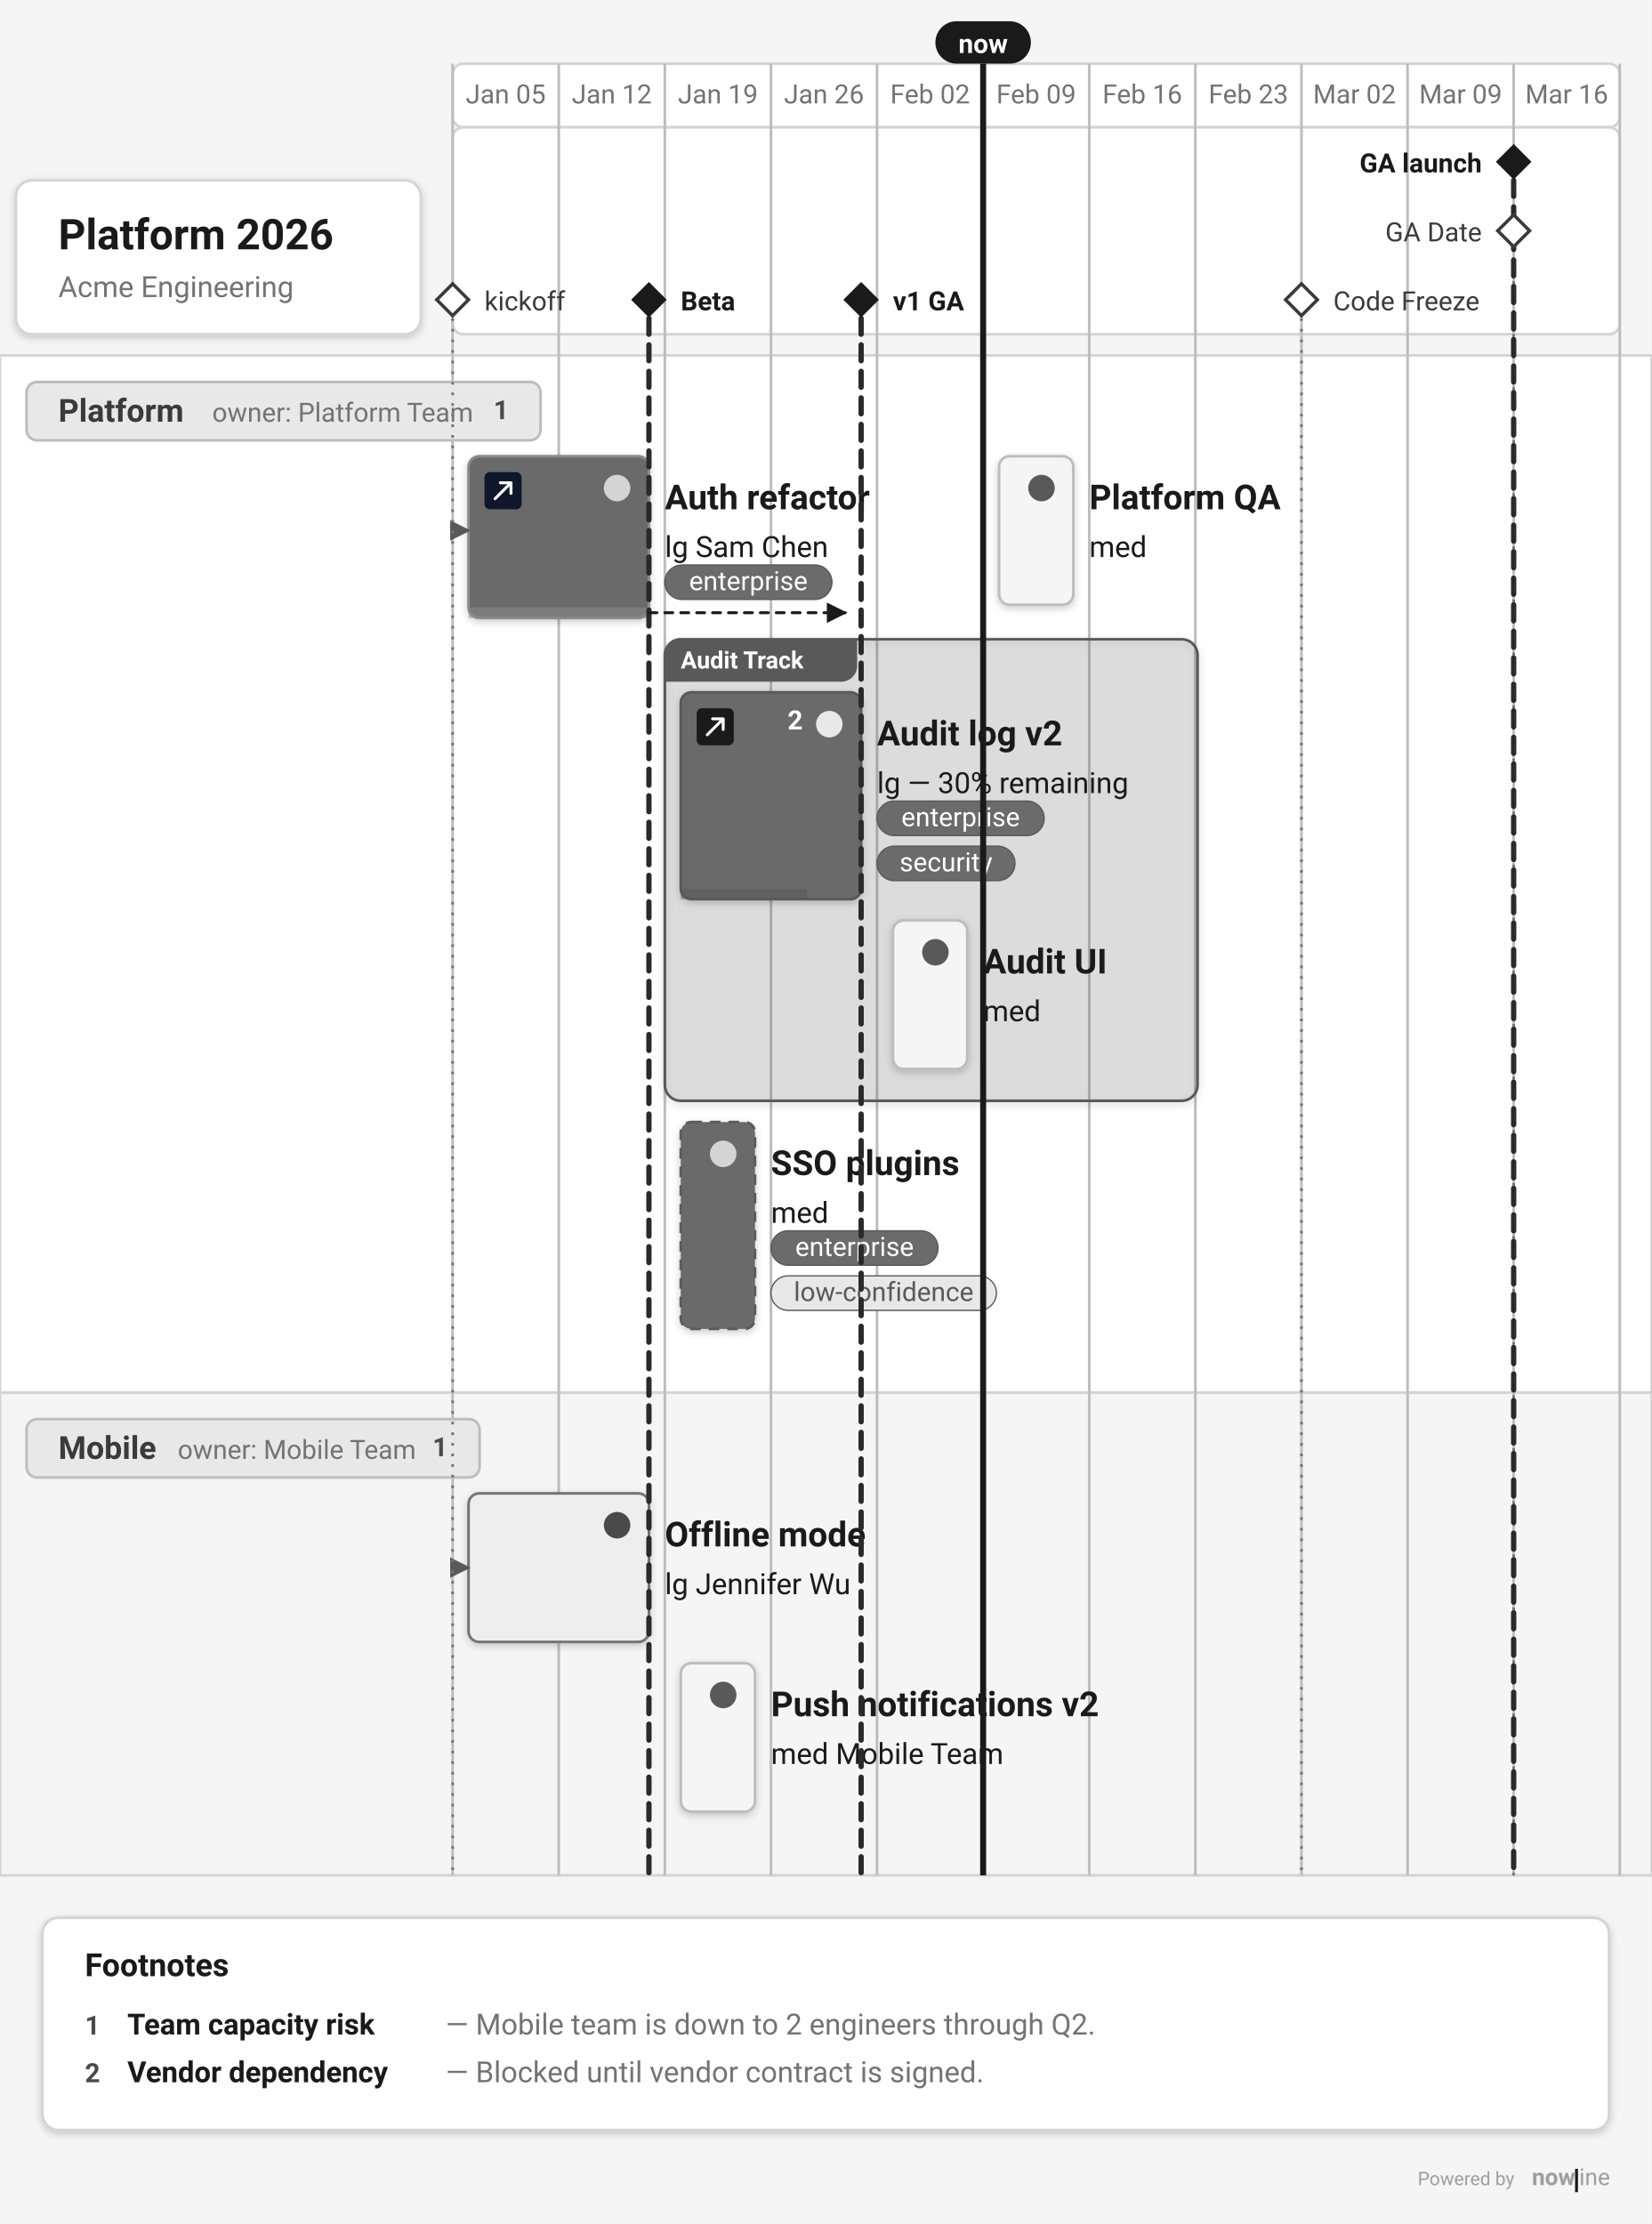
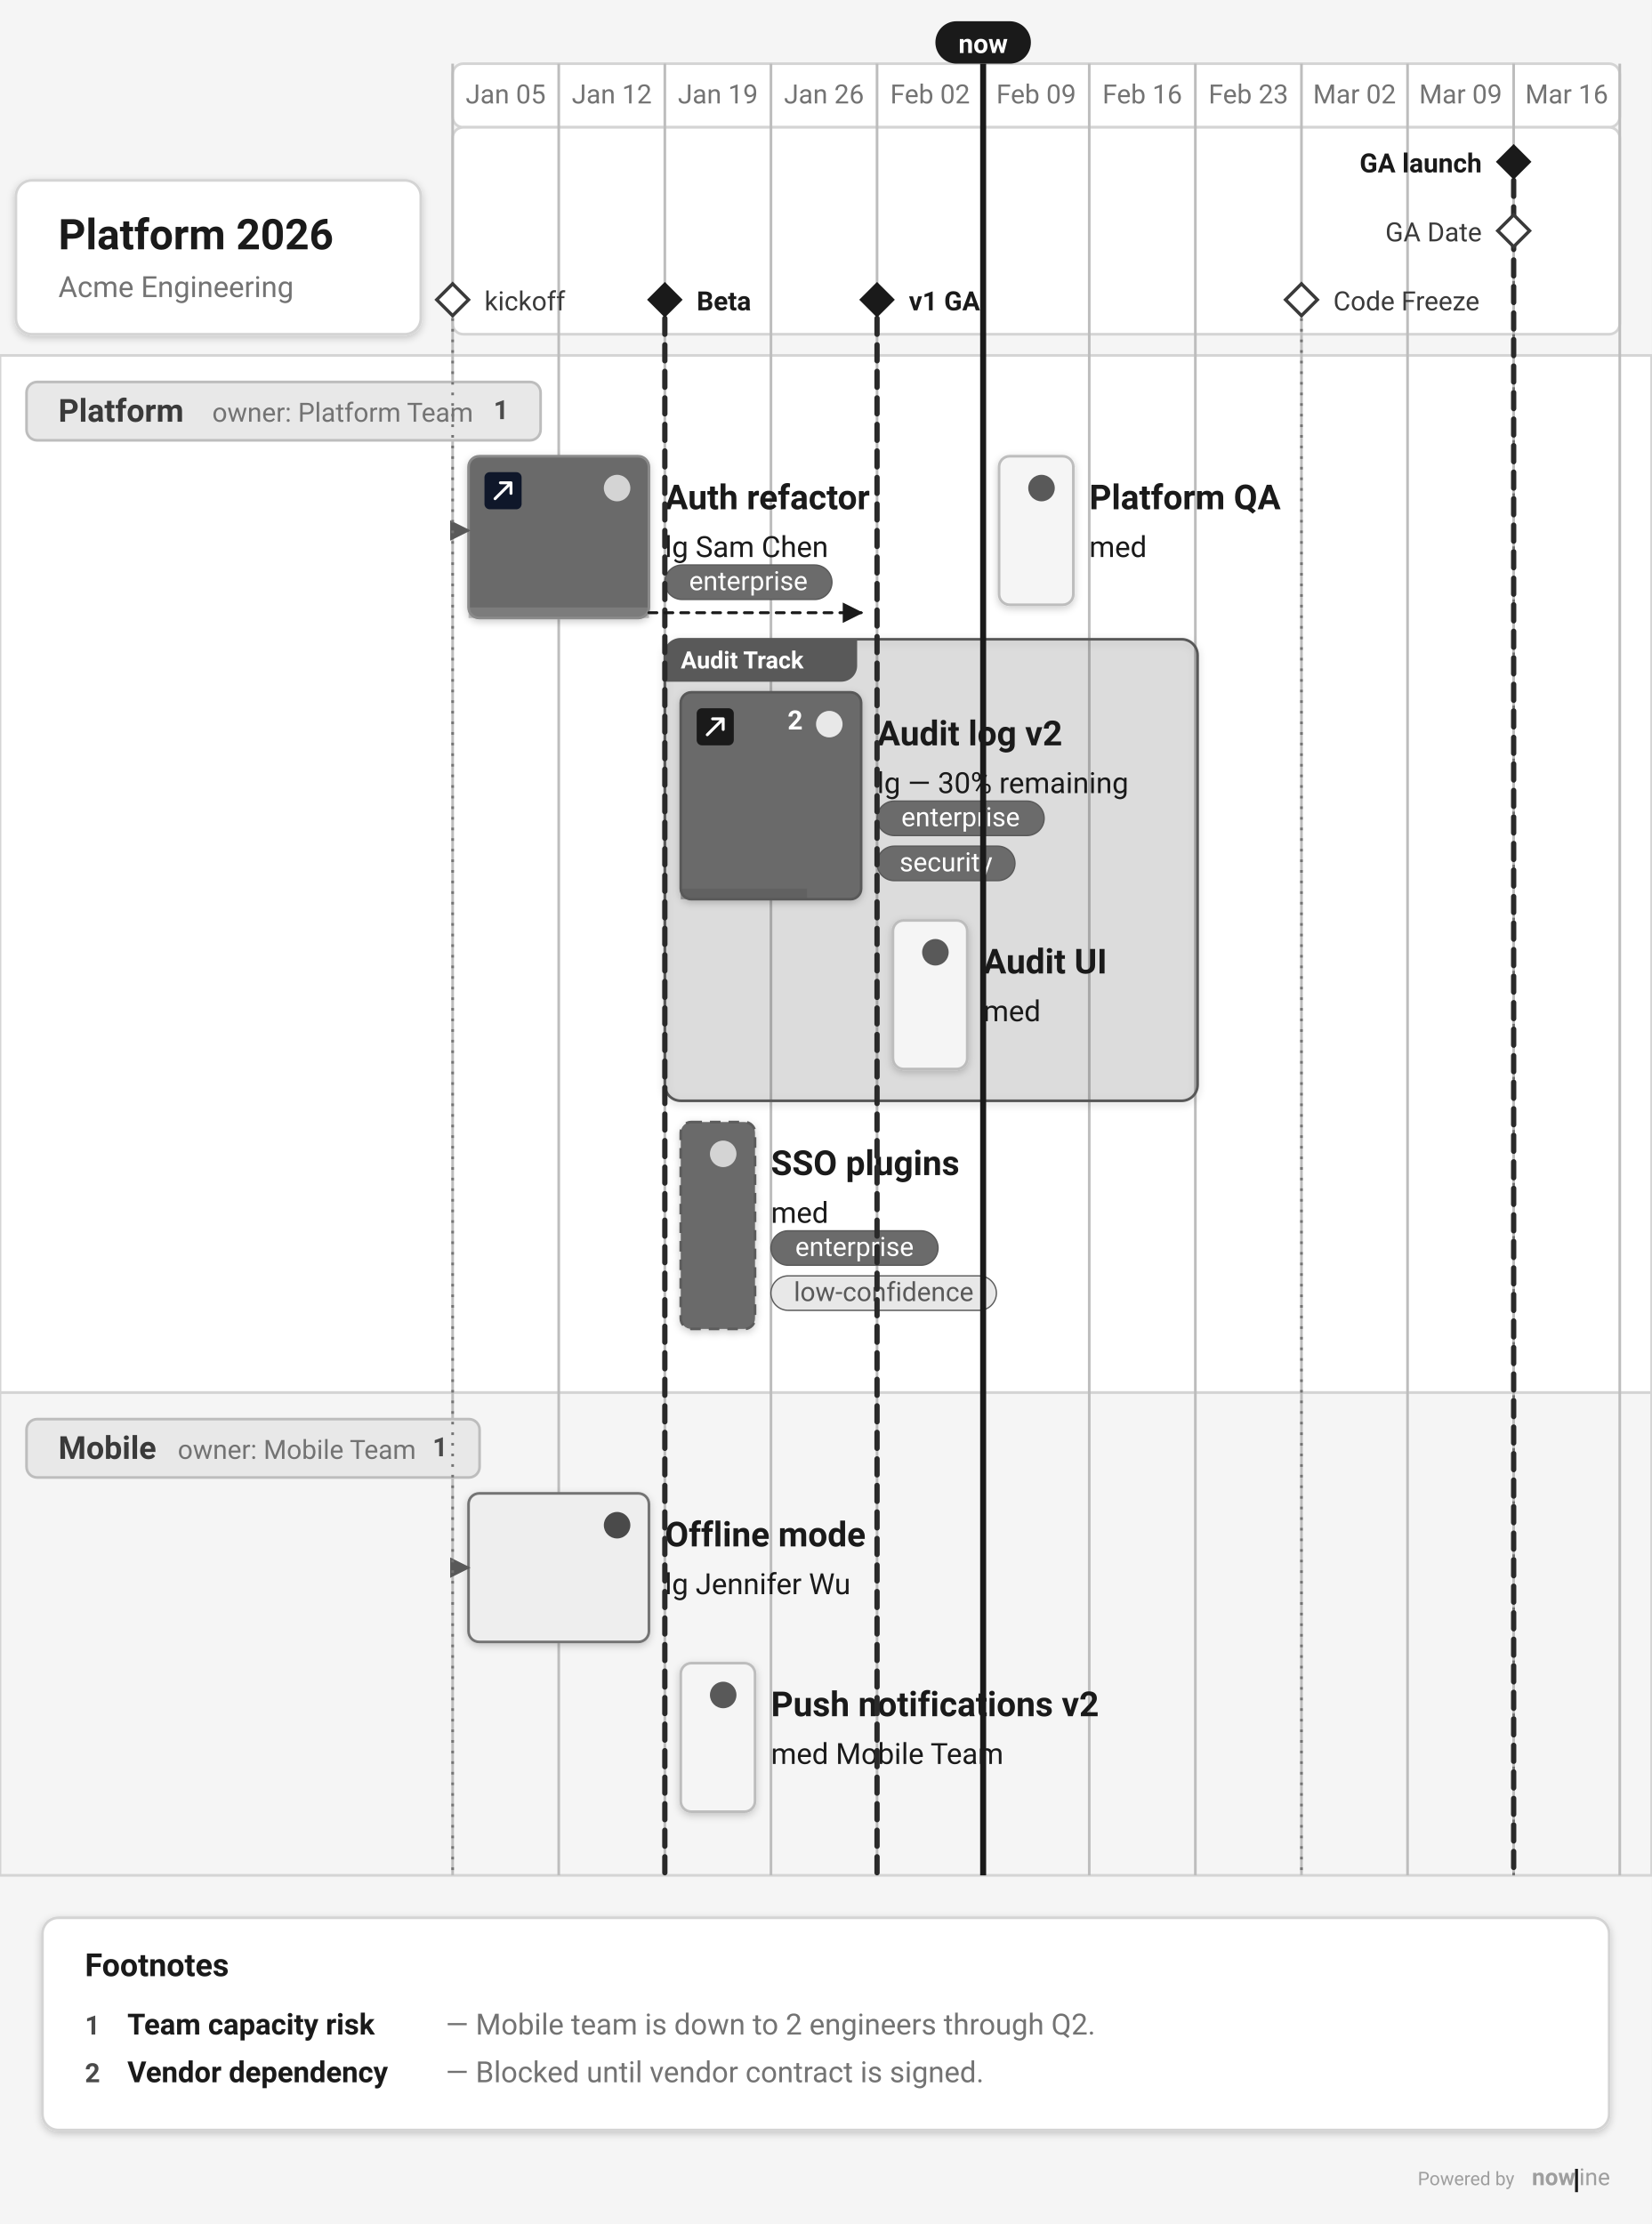
<svg xmlns="http://www.w3.org/2000/svg" data-generator="nowline" data-theme="grayscale" height="838.44" viewBox="0 0 622.64 838.44" width="622.64">
  <defs>
    <filter height="200%" id="nl-0-root-shadow-subtle" width="200%" x="-50%" y="-50%">
      <feGaussianBlur in="SourceAlpha" stdDeviation="1.5" />
      <feOffset dx="0" dy="1" result="offsetblur" />
      <feComponentTransfer>
        <feFuncA type="linear" slope="0.2" />
      </feComponentTransfer>
      <feMerge>
        <feMergeNode />
        <feMergeNode in="SourceGraphic" />
      </feMerge>
    </filter>
    <filter height="200%" id="nl-0-root-shadow-soft" width="200%" x="-50%" y="-50%">
      <feGaussianBlur in="SourceAlpha" stdDeviation="5" />
      <feOffset dx="0" dy="3" result="offsetblur" />
      <feComponentTransfer>
        <feFuncA type="linear" slope="0.3" />
      </feComponentTransfer>
      <feMerge>
        <feMergeNode />
        <feMergeNode in="SourceGraphic" />
      </feMerge>
    </filter>
    <filter height="200%" id="nl-0-root-shadow-hard" width="200%" x="-50%" y="-50%">
      <feGaussianBlur in="SourceAlpha" stdDeviation="0" />
      <feOffset dx="2" dy="2" result="offsetblur" />
      <feComponentTransfer>
        <feFuncA type="linear" slope="0.45" />
      </feComponentTransfer>
      <feMerge>
        <feMergeNode />
        <feMergeNode in="SourceGraphic" />
      </feMerge>
    </filter>
    <marker id="nl-0-root-arrow" viewBox="0 0 10 10" refX="9" refY="5" markerWidth="7" markerHeight="7" orient="auto">
      <path d="M 0 0 L 10 5 L 0 10 z" fill="#595959" />
    </marker>
    <marker id="nl-0-root-arrow-light" viewBox="0 0 10 10" refX="9" refY="5" markerWidth="7" markerHeight="7" orient="auto">
      <path d="M 0 0 L 10 5 L 0 10 z" fill="#9e9e9e" />
    </marker>
    <marker id="nl-0-root-arrow-dark" viewBox="0 0 10 10" refX="9" refY="5" markerWidth="7" markerHeight="7" orient="auto">
      <path d="M 0 0 L 10 5 L 0 10 z" fill="#1a1a1a" />
    </marker>
  </defs>
  <rect fill="#f5f5f5" height="838.44" width="622.64" x="0" y="0" />
  <g data-layer="timeline">
    <rect fill="#ffffff" height="24" rx="4" ry="4" stroke="#d4d4d4" stroke-width="1" width="440" x="170.64" y="24" />
    <rect fill="#ffffff" height="78" rx="4" ry="4" stroke="#d4d4d4" stroke-width="1" width="440" x="170.64" y="48" />
    <text fill="#737373" font-family="system-ui, -apple-system, &quot;Segoe UI&quot;, Roboto, sans-serif" font-size="10" text-anchor="middle" x="190.64" y="39">Jan 05</text>
    <text fill="#737373" font-family="system-ui, -apple-system, &quot;Segoe UI&quot;, Roboto, sans-serif" font-size="10" text-anchor="middle" x="230.64" y="39">Jan 12</text>
    <text fill="#737373" font-family="system-ui, -apple-system, &quot;Segoe UI&quot;, Roboto, sans-serif" font-size="10" text-anchor="middle" x="270.64" y="39">Jan 19</text>
    <text fill="#737373" font-family="system-ui, -apple-system, &quot;Segoe UI&quot;, Roboto, sans-serif" font-size="10" text-anchor="middle" x="310.64" y="39">Jan 26</text>
    <text fill="#737373" font-family="system-ui, -apple-system, &quot;Segoe UI&quot;, Roboto, sans-serif" font-size="10" text-anchor="middle" x="350.64" y="39">Feb 02</text>
    <text fill="#737373" font-family="system-ui, -apple-system, &quot;Segoe UI&quot;, Roboto, sans-serif" font-size="10" text-anchor="middle" x="390.64" y="39">Feb 09</text>
    <text fill="#737373" font-family="system-ui, -apple-system, &quot;Segoe UI&quot;, Roboto, sans-serif" font-size="10" text-anchor="middle" x="430.64" y="39">Feb 16</text>
    <text fill="#737373" font-family="system-ui, -apple-system, &quot;Segoe UI&quot;, Roboto, sans-serif" font-size="10" text-anchor="middle" x="470.64" y="39">Feb 23</text>
    <text fill="#737373" font-family="system-ui, -apple-system, &quot;Segoe UI&quot;, Roboto, sans-serif" font-size="10" text-anchor="middle" x="510.64" y="39">Mar 02</text>
    <text fill="#737373" font-family="system-ui, -apple-system, &quot;Segoe UI&quot;, Roboto, sans-serif" font-size="10" text-anchor="middle" x="550.64" y="39">Mar 09</text>
    <text fill="#737373" font-family="system-ui, -apple-system, &quot;Segoe UI&quot;, Roboto, sans-serif" font-size="10" text-anchor="middle" x="590.64" y="39">Mar 16</text>
  </g>
  <g data-id="platform" data-layer="swimlane-bg">
    <rect fill="#ffffff" height="391" stroke="#d4d4d4" stroke-width="1" width="622.64" x="0" y="134" />
  </g>
  <g data-id="mobile" data-layer="swimlane-bg">
    <rect fill="#f5f5f5" height="182" stroke="#d4d4d4" stroke-width="1" width="622.64" x="0" y="525" />
  </g>
  <g data-layer="grid">
    <line stroke="#bdbdbd" stroke-width="1" x1="170.64" x2="170.64" y1="24" y2="707" />
    <line stroke="#bdbdbd" stroke-width="1" x1="210.64" x2="210.64" y1="24" y2="707" />
    <line stroke="#bdbdbd" stroke-width="1" x1="250.64" x2="250.64" y1="24" y2="707" />
    <line stroke="#bdbdbd" stroke-width="1" x1="290.64" x2="290.64" y1="24" y2="707" />
    <line stroke="#bdbdbd" stroke-width="1" x1="330.64" x2="330.64" y1="24" y2="707" />
    <line stroke="#bdbdbd" stroke-width="1" x1="370.64" x2="370.64" y1="24" y2="707" />
    <line stroke="#bdbdbd" stroke-width="1" x1="410.64" x2="410.64" y1="24" y2="707" />
    <line stroke="#bdbdbd" stroke-width="1" x1="450.64" x2="450.64" y1="24" y2="707" />
    <line stroke="#bdbdbd" stroke-width="1" x1="490.64" x2="490.64" y1="24" y2="707" />
    <line stroke="#bdbdbd" stroke-width="1" x1="530.64" x2="530.64" y1="24" y2="707" />
    <line stroke="#bdbdbd" stroke-width="1" x1="570.64" x2="570.64" y1="24" y2="707" />
    <line stroke="#bdbdbd" stroke-width="1" x1="610.64" x2="610.64" y1="24" y2="707" />
  </g>
  <g data-id="platform" data-layer="swimlane">
    <rect fill="#e8e8e8" height="22" rx="4" ry="4" stroke="#bdbdbd" stroke-width="1" width="193.8" x="10" y="144" />
    <text fill="#3a3a3a" font-family="system-ui, -apple-system, &quot;Segoe UI&quot;, Roboto, sans-serif" font-size="12" font-weight="600" x="22" y="159">Platform</text>
    <text fill="#737373" font-family="system-ui, -apple-system, &quot;Segoe UI&quot;, Roboto, sans-serif" font-size="10" x="80" y="159">owner: Platform Team</text>
    <text fill="#4a4a4a" font-family="system-ui, -apple-system, &quot;Segoe UI&quot;, Roboto, sans-serif" font-size="10" font-weight="700" text-anchor="end" x="191.8" y="158">1</text>
    <g data-id="auth-refactor" data-layer="item">
      <rect fill="#6b6b6b" filter="url(#nl-0-root-shadow-subtle)" height="61" rx="4" ry="4" stroke="#8a8a8a" stroke-width="1" width="68" x="176.64" y="172" />
      <rect fill="#8a8a8a" height="4" opacity="0.55" width="68" x="176.64" y="229" />
      <circle cx="232.64" cy="184" fill="#d4d4d4" r="5" />
      <text fill="#1a1a1a" font-family="system-ui, -apple-system, &quot;Segoe UI&quot;, Roboto, sans-serif" font-size="13" font-weight="600" x="250.64" y="192">Auth refactor</text>
      <text fill="#1a1a1a" font-family="system-ui, -apple-system, &quot;Segoe UI&quot;, Roboto, sans-serif" font-size="11" x="250.64" y="210">lg Sam Chen</text>
      <a href="https://github.com/acme/auth/issues/123" rel="noopener" target="_blank">
        <rect fill="#0f172a" height="14" rx="2" ry="2" width="14" x="182.64" y="178" />
        <path d="M186.64 188 L192.64 182 M188.64 182 H192.64 V186" fill="none" stroke="#ffffff" stroke-linecap="round" stroke-linejoin="round" stroke-width="1.1" />
      </a>
      <rect fill="#6b6b6b" height="13" rx="6.5" ry="6.5" stroke="#595959" stroke-width="0.5" width="63" x="250.64" y="213" />
      <text fill="#ffffff" font-family="system-ui, -apple-system, &quot;Segoe UI&quot;, Roboto, sans-serif" font-size="10" font-style="normal" font-weight="400" text-anchor="middle" x="282.14" y="222.5">enterprise</text>
    </g>
    <g data-layer="parallel">
      <g data-id="audit-track" data-layer="group">
        <rect fill="#5c5c5c" fill-opacity="0.18" filter="url(#nl-0-root-shadow-subtle)" height="174" rx="6" ry="6" stroke="#595959" stroke-width="1" width="200.84" x="250.64" y="241" />
        <path d="M256.64 241H323.14V251A6 6 0 0 1 317.14 257H250.64V247A6 6 0 0 1 256.64 241Z" fill="#595959" />
        <text fill="#ffffff" font-family="system-ui, -apple-system, &quot;Segoe UI&quot;, Roboto, sans-serif" font-size="9" font-weight="600" x="256.64" y="252">Audit Track</text>
        <g data-id="audit-log" data-layer="item">
          <rect fill="#6b6b6b" filter="url(#nl-0-root-shadow-subtle)" height="78" rx="4" ry="4" stroke="#595959" stroke-width="1" width="68" x="256.64" y="261" />
          <rect fill="#595959" height="4" opacity="0.55" width="47.6" x="256.64" y="335" />
          <circle cx="312.64" cy="273" fill="#e8e8e8" r="5" />
          <text fill="#1a1a1a" font-family="system-ui, -apple-system, &quot;Segoe UI&quot;, Roboto, sans-serif" font-size="13" font-weight="600" x="330.64" y="281">Audit log v2</text>
          <text fill="#1a1a1a" font-family="system-ui, -apple-system, &quot;Segoe UI&quot;, Roboto, sans-serif" font-size="11" x="330.64" y="299">lg — 30% remaining</text>
          <text fill="#ffffff" font-family="system-ui, -apple-system, &quot;Segoe UI&quot;, Roboto, sans-serif" font-size="10" font-weight="700" text-anchor="end" x="302.64" y="275">2</text>
          <a href="https://wiki.acme.com/audit" rel="noopener" target="_blank">
            <rect fill="#1a1a1a" height="14" rx="2" ry="2" width="14" x="262.64" y="267" />
            <path d="M266.64 277 L272.64 271 M268.64 271 H272.64 V275" fill="none" stroke="#ffffff" stroke-linecap="round" stroke-linejoin="round" stroke-width="1.1" />
          </a>
          <rect fill="#6b6b6b" height="13" rx="6.5" ry="6.5" stroke="#595959" stroke-width="0.5" width="63" x="330.64" y="302" />
          <text fill="#ffffff" font-family="system-ui, -apple-system, &quot;Segoe UI&quot;, Roboto, sans-serif" font-size="10" font-style="normal" font-weight="400" text-anchor="middle" x="362.14" y="311.5">enterprise</text>
          <rect fill="#6b6b6b" height="13" rx="6.5" ry="6.5" stroke="#595959" stroke-width="0.5" width="52" x="330.64" y="319" />
          <text fill="#ffffff" font-family="system-ui, -apple-system, &quot;Segoe UI&quot;, Roboto, sans-serif" font-size="10" font-style="normal" font-weight="400" text-anchor="middle" x="356.64" y="328.5">security</text>
        </g>
        <g data-id="audit-ui" data-layer="item">
          <rect fill="#f5f5f5" filter="url(#nl-0-root-shadow-subtle)" height="56" rx="4" ry="4" stroke="#bdbdbd" stroke-width="1" width="28" x="336.64" y="347" />
          <circle cx="352.64" cy="359" fill="#595959" r="5" />
          <text fill="#1a1a1a" font-family="system-ui, -apple-system, &quot;Segoe UI&quot;, Roboto, sans-serif" font-size="13" font-weight="600" x="370.64" y="367">Audit UI</text>
          <text fill="#1a1a1a" font-family="system-ui, -apple-system, &quot;Segoe UI&quot;, Roboto, sans-serif" font-size="11" x="370.64" y="385">med</text>
        </g>
      </g>
      <g data-id="sso" data-layer="item">
        <rect fill="#6b6b6b" filter="url(#nl-0-root-shadow-subtle)" height="78" rx="4" ry="4" stroke="#5c5c5c" stroke-dasharray="4 3" stroke-width="1" width="28" x="256.64" y="423" />
        <circle cx="272.64" cy="435" fill="#d4d4d4" r="5" />
        <text fill="#1a1a1a" font-family="system-ui, -apple-system, &quot;Segoe UI&quot;, Roboto, sans-serif" font-size="13" font-weight="600" x="290.64" y="443">SSO plugins</text>
        <text fill="#1a1a1a" font-family="system-ui, -apple-system, &quot;Segoe UI&quot;, Roboto, sans-serif" font-size="11" x="290.64" y="461">med</text>
        <rect fill="#6b6b6b" height="13" rx="6.5" ry="6.5" stroke="#595959" stroke-width="0.5" width="63" x="290.64" y="464" />
        <text fill="#ffffff" font-family="system-ui, -apple-system, &quot;Segoe UI&quot;, Roboto, sans-serif" font-size="10" font-style="normal" font-weight="400" text-anchor="middle" x="322.14" y="473.5">enterprise</text>
        <rect fill="#e8e8e8" height="13" rx="6.5" ry="6.5" stroke="#5c5c5c" stroke-width="0.5" width="85" x="290.64" y="481" />
        <text fill="#595959" font-family="system-ui, -apple-system, &quot;Segoe UI&quot;, Roboto, sans-serif" font-size="10" font-style="normal" font-weight="400" text-anchor="middle" x="333.14" y="490.5">low-confidence</text>
      </g>
    </g>
    <g data-id="platform-qa" data-layer="item">
      <rect fill="#f5f5f5" filter="url(#nl-0-root-shadow-subtle)" height="56" rx="4" ry="4" stroke="#bdbdbd" stroke-width="1" width="28" x="376.64" y="172" />
      <circle cx="392.64" cy="184" fill="#595959" r="5" />
      <text fill="#1a1a1a" font-family="system-ui, -apple-system, &quot;Segoe UI&quot;, Roboto, sans-serif" font-size="13" font-weight="600" x="410.64" y="192">Platform QA</text>
      <text fill="#1a1a1a" font-family="system-ui, -apple-system, &quot;Segoe UI&quot;, Roboto, sans-serif" font-size="11" x="410.64" y="210">med</text>
    </g>
  </g>
  <g data-id="mobile" data-layer="swimlane">
    <rect fill="#e8e8e8" height="22" rx="4" ry="4" stroke="#bdbdbd" stroke-width="1" width="170.8" x="10" y="535" />
    <text fill="#3a3a3a" font-family="system-ui, -apple-system, &quot;Segoe UI&quot;, Roboto, sans-serif" font-size="12" font-weight="600" x="22" y="550">Mobile</text>
    <text fill="#737373" font-family="system-ui, -apple-system, &quot;Segoe UI&quot;, Roboto, sans-serif" font-size="10" x="67" y="550">owner: Mobile Team</text>
    <text fill="#4a4a4a" font-family="system-ui, -apple-system, &quot;Segoe UI&quot;, Roboto, sans-serif" font-size="10" font-weight="700" text-anchor="end" x="168.8" y="549">1</text>
    <g data-id="offline" data-layer="item">
      <rect fill="#eeeeee" filter="url(#nl-0-root-shadow-subtle)" height="56" rx="4" ry="4" stroke="#737373" stroke-width="1" width="68" x="176.64" y="563" />
      <circle cx="232.64" cy="575" fill="#4a4a4a" r="5" />
      <text fill="#1a1a1a" font-family="system-ui, -apple-system, &quot;Segoe UI&quot;, Roboto, sans-serif" font-size="13" font-weight="600" x="250.64" y="583">Offline mode</text>
      <text fill="#1a1a1a" font-family="system-ui, -apple-system, &quot;Segoe UI&quot;, Roboto, sans-serif" font-size="11" x="250.64" y="601">lg Jennifer Wu</text>
    </g>
    <g data-id="push-v2" data-layer="item">
      <rect fill="#f5f5f5" filter="url(#nl-0-root-shadow-subtle)" height="56" rx="4" ry="4" stroke="#bdbdbd" stroke-width="1" width="28" x="256.64" y="627" />
      <circle cx="272.64" cy="639" fill="#595959" r="5" />
      <text fill="#1a1a1a" font-family="system-ui, -apple-system, &quot;Segoe UI&quot;, Roboto, sans-serif" font-size="13" font-weight="600" x="290.64" y="647">Push notifications v2</text>
      <text fill="#1a1a1a" font-family="system-ui, -apple-system, &quot;Segoe UI&quot;, Roboto, sans-serif" font-size="11" x="290.64" y="665">med Mobile Team</text>
    </g>
  </g>
  <path d="M170.64 200 L176.64 200" fill="none" marker-end="url(#nl-0-root-arrow)" stroke="#595959" stroke-linejoin="round" stroke-width="1.1" />
  <path d="M170.64 591 L176.64 591" fill="none" marker-end="url(#nl-0-root-arrow)" stroke="#595959" stroke-linejoin="round" stroke-width="1.1" />
  <line stroke="#737373" stroke-dasharray="1 3" stroke-width="1" x1="170.64" x2="170.64" y1="120" y2="707" />
  <line stroke="#737373" stroke-dasharray="1 3" stroke-width="1" x1="490.64" x2="490.64" y1="120" y2="707" />
  <line stroke="#737373" stroke-dasharray="1 3" stroke-width="1" x1="570.64" x2="570.64" y1="94" y2="707" />
-   <line stroke="#2a2a2a" stroke-dasharray="6 4" stroke-linecap="round" stroke-width="2" x1="244.64" x2="244.64" y1="120" y2="707" />
-   <line stroke="#2a2a2a" stroke-dasharray="6 4" stroke-linecap="round" stroke-width="2" x1="324.64" x2="324.64" y1="120" y2="707" />
-   <path d="M244.64 231 H318.64" fill="none" marker-end="url(#nl-0-root-arrow-dark)" stroke="#1a1a1a" stroke-dasharray="3 3" stroke-linecap="round" stroke-width="1.1" />
+   <line stroke="#2a2a2a" stroke-dasharray="6 4" stroke-linecap="round" stroke-width="2" x1="250.64" x2="250.64" y1="120" y2="707" />
+   <line stroke="#2a2a2a" stroke-dasharray="6 4" stroke-linecap="round" stroke-width="2" x1="330.64" x2="330.64" y1="120" y2="707" />
+   <path d="M244.64 231 H324.64" fill="none" marker-end="url(#nl-0-root-arrow-dark)" stroke="#1a1a1a" stroke-dasharray="3 3" stroke-linecap="round" stroke-width="1.1" />
  <line stroke="#2a2a2a" stroke-dasharray="6 4" stroke-linecap="round" stroke-width="2" x1="570.64" x2="570.64" y1="68" y2="707" />
  <g data-id="kickoff" data-layer="anchor">
    <path d="M170.64 107 L176.64 113 L170.64 119 L164.64 113 Z" fill="#ffffff" stroke="#3a3a3a" stroke-width="1.25" />
    <text fill="#3a3a3a" font-family="system-ui, -apple-system, &quot;Segoe UI&quot;, Roboto, sans-serif" font-size="10" x="182.64" y="117">kickoff</text>
  </g>
  <g data-id="code-freeze" data-layer="anchor">
    <path d="M490.64 107 L496.64 113 L490.64 119 L484.64 113 Z" fill="#ffffff" stroke="#3a3a3a" stroke-width="1.25" />
    <text fill="#3a3a3a" font-family="system-ui, -apple-system, &quot;Segoe UI&quot;, Roboto, sans-serif" font-size="10" x="502.64" y="117">Code Freeze</text>
  </g>
  <g data-id="ga-date" data-layer="anchor">
    <path d="M570.64 81 L576.64 87 L570.64 93 L564.64 87 Z" fill="#ffffff" stroke="#3a3a3a" stroke-width="1.25" />
    <text fill="#3a3a3a" font-family="system-ui, -apple-system, &quot;Segoe UI&quot;, Roboto, sans-serif" font-size="10" text-anchor="end" x="558.64" y="91">GA Date</text>
  </g>
  <g data-id="beta" data-layer="milestone">
-     <path d="M244.64 107 L250.64 113 L244.64 119 L238.64 113 Z" fill="#1a1a1a" stroke="#1a1a1a" stroke-width="1" />
-     <text fill="#1a1a1a" font-family="system-ui, -apple-system, &quot;Segoe UI&quot;, Roboto, sans-serif" font-size="10" font-weight="600" x="256.64" y="117">Beta</text>
+     <path d="M250.64 107 L256.64 113 L250.64 119 L244.64 113 Z" fill="#1a1a1a" stroke="#1a1a1a" stroke-width="1" />
+     <text fill="#1a1a1a" font-family="system-ui, -apple-system, &quot;Segoe UI&quot;, Roboto, sans-serif" font-size="10" font-weight="600" x="262.64" y="117">Beta</text>
  </g>
  <g data-id="v1-ga" data-layer="milestone">
-     <path d="M324.64 107 L330.64 113 L324.64 119 L318.64 113 Z" fill="#1a1a1a" stroke="#1a1a1a" stroke-width="1" />
-     <text fill="#1a1a1a" font-family="system-ui, -apple-system, &quot;Segoe UI&quot;, Roboto, sans-serif" font-size="10" font-weight="600" x="336.64" y="117">v1 GA</text>
+     <path d="M330.64 107 L336.64 113 L330.64 119 L324.64 113 Z" fill="#1a1a1a" stroke="#1a1a1a" stroke-width="1" />
+     <text fill="#1a1a1a" font-family="system-ui, -apple-system, &quot;Segoe UI&quot;, Roboto, sans-serif" font-size="10" font-weight="600" x="342.64" y="117">v1 GA</text>
  </g>
  <g data-id="ga-launch" data-layer="milestone">
    <path d="M570.64 55 L576.64 61 L570.64 67 L564.64 61 Z" fill="#1a1a1a" stroke="#1a1a1a" stroke-width="1" />
    <text fill="#1a1a1a" font-family="system-ui, -apple-system, &quot;Segoe UI&quot;, Roboto, sans-serif" font-size="10" font-weight="600" text-anchor="end" x="558.64" y="65">GA launch</text>
  </g>
  <g data-layer="nowline">
    <line stroke="#1a1a1a" stroke-width="2.25" x1="370.64" x2="370.64" y1="24" y2="707" />
    <rect fill="#1a1a1a" height="16" rx="8" ry="8" width="36" x="352.64" y="8" />
    <text fill="#ffffff" font-family="system-ui, -apple-system, &quot;Segoe UI&quot;, Roboto, sans-serif" font-size="10" font-weight="700" text-anchor="middle" x="370.64" y="20">now</text>
  </g>
  <g data-layer="footnotes">
    <rect fill="#ffffff" filter="url(#nl-0-root-shadow-subtle)" height="80" rx="6" ry="6" stroke="#d4d4d4" stroke-width="1" width="590.64" x="16" y="723" />
    <text fill="#1a1a1a" font-family="system-ui, -apple-system, &quot;Segoe UI&quot;, Roboto, sans-serif" font-size="12" font-weight="700" x="32" y="745">Footnotes</text>
    <text fill="#4a4a4a" font-family="system-ui, -apple-system, &quot;Segoe UI&quot;, Roboto, sans-serif" font-size="10" font-weight="700" x="32" y="767">1</text>
    <text fill="#1a1a1a" font-family="system-ui, -apple-system, &quot;Segoe UI&quot;, Roboto, sans-serif" font-size="11" font-weight="600" x="48" y="767">Team capacity risk</text>
    <text fill="#737373" font-family="system-ui, -apple-system, &quot;Segoe UI&quot;, Roboto, sans-serif" font-size="11" x="168" y="767">— Mobile team is down to 2 engineers through Q2.</text>
    <text fill="#4a4a4a" font-family="system-ui, -apple-system, &quot;Segoe UI&quot;, Roboto, sans-serif" font-size="10" font-weight="700" x="32" y="785">2</text>
    <text fill="#1a1a1a" font-family="system-ui, -apple-system, &quot;Segoe UI&quot;, Roboto, sans-serif" font-size="11" font-weight="600" x="48" y="785">Vendor dependency</text>
    <text fill="#737373" font-family="system-ui, -apple-system, &quot;Segoe UI&quot;, Roboto, sans-serif" font-size="11" x="168" y="785">— Blocked until vendor contract is signed.</text>
  </g>
  <g data-id="nl-0-root-header" data-layer="header">
    <rect fill="#ffffff" filter="url(#nl-0-root-shadow-subtle)" height="58" rx="6" ry="6" stroke="#d4d4d4" stroke-width="1" width="152.64" x="6" y="68" />
    <text fill="#1a1a1a" font-family="system-ui, -apple-system, &quot;Segoe UI&quot;, Roboto, sans-serif" font-size="16" font-weight="600" x="22" y="94">Platform 2026</text>
    <text fill="#737373" font-family="system-ui, -apple-system, &quot;Segoe UI&quot;, Roboto, sans-serif" font-size="11" x="22" y="112">Acme Engineering</text>
  </g>
  <a aria-label="Powered by nowline" href="https://nowline.io" rel="noopener" target="_blank">
    <g data-layer="attribution">
      <g transform="translate(534.48 815) scale(0.22)">
        <text fill="#9e9e9e" font-family="system-ui, -apple-system, &quot;Segoe UI&quot;, Roboto, sans-serif" font-size="32" font-weight="400" x="0" y="40">Powered by</text>
        <text fill="#9e9e9e" font-family="system-ui, -apple-system, &quot;Segoe UI&quot;, Roboto, sans-serif" font-size="40" font-weight="700" x="195.6" y="40">now</text>
        <rect fill="#1a1a1a" height="40" width="5" x="269.6" y="12" />
        <text fill="#9e9e9e" font-family="system-ui, -apple-system, &quot;Segoe UI&quot;, Roboto, sans-serif" font-size="40" font-weight="400" x="276.6" y="40">ine</text>
      </g>
    </g>
  </a>
</svg>
